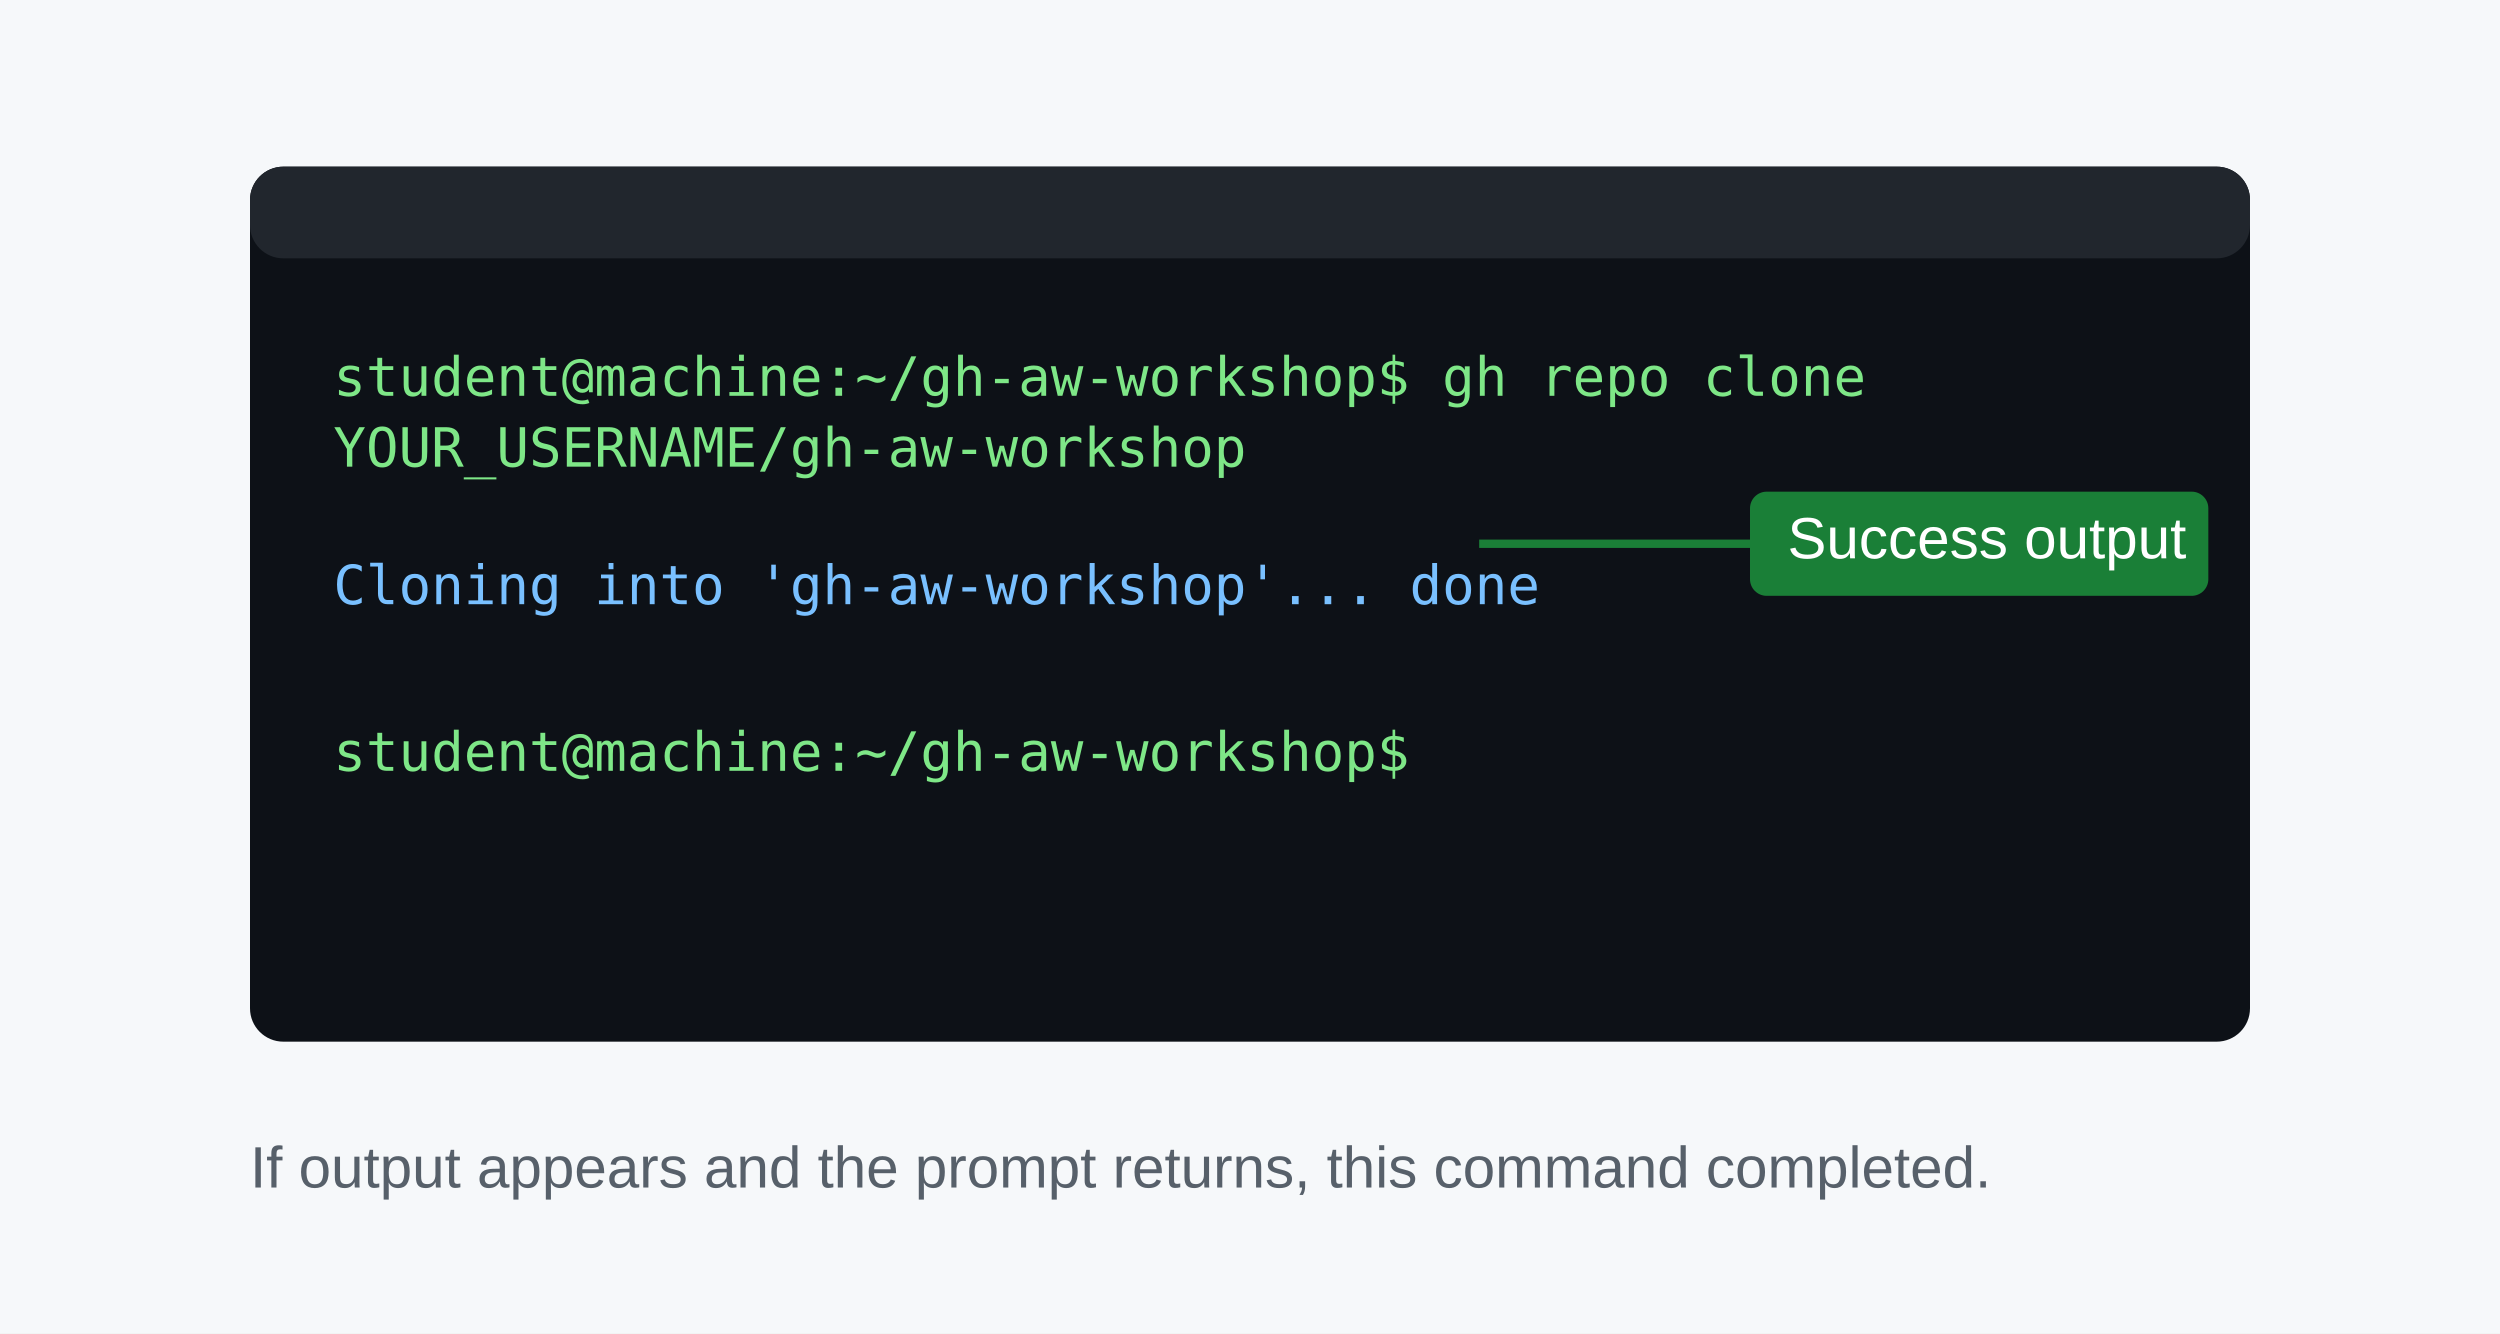
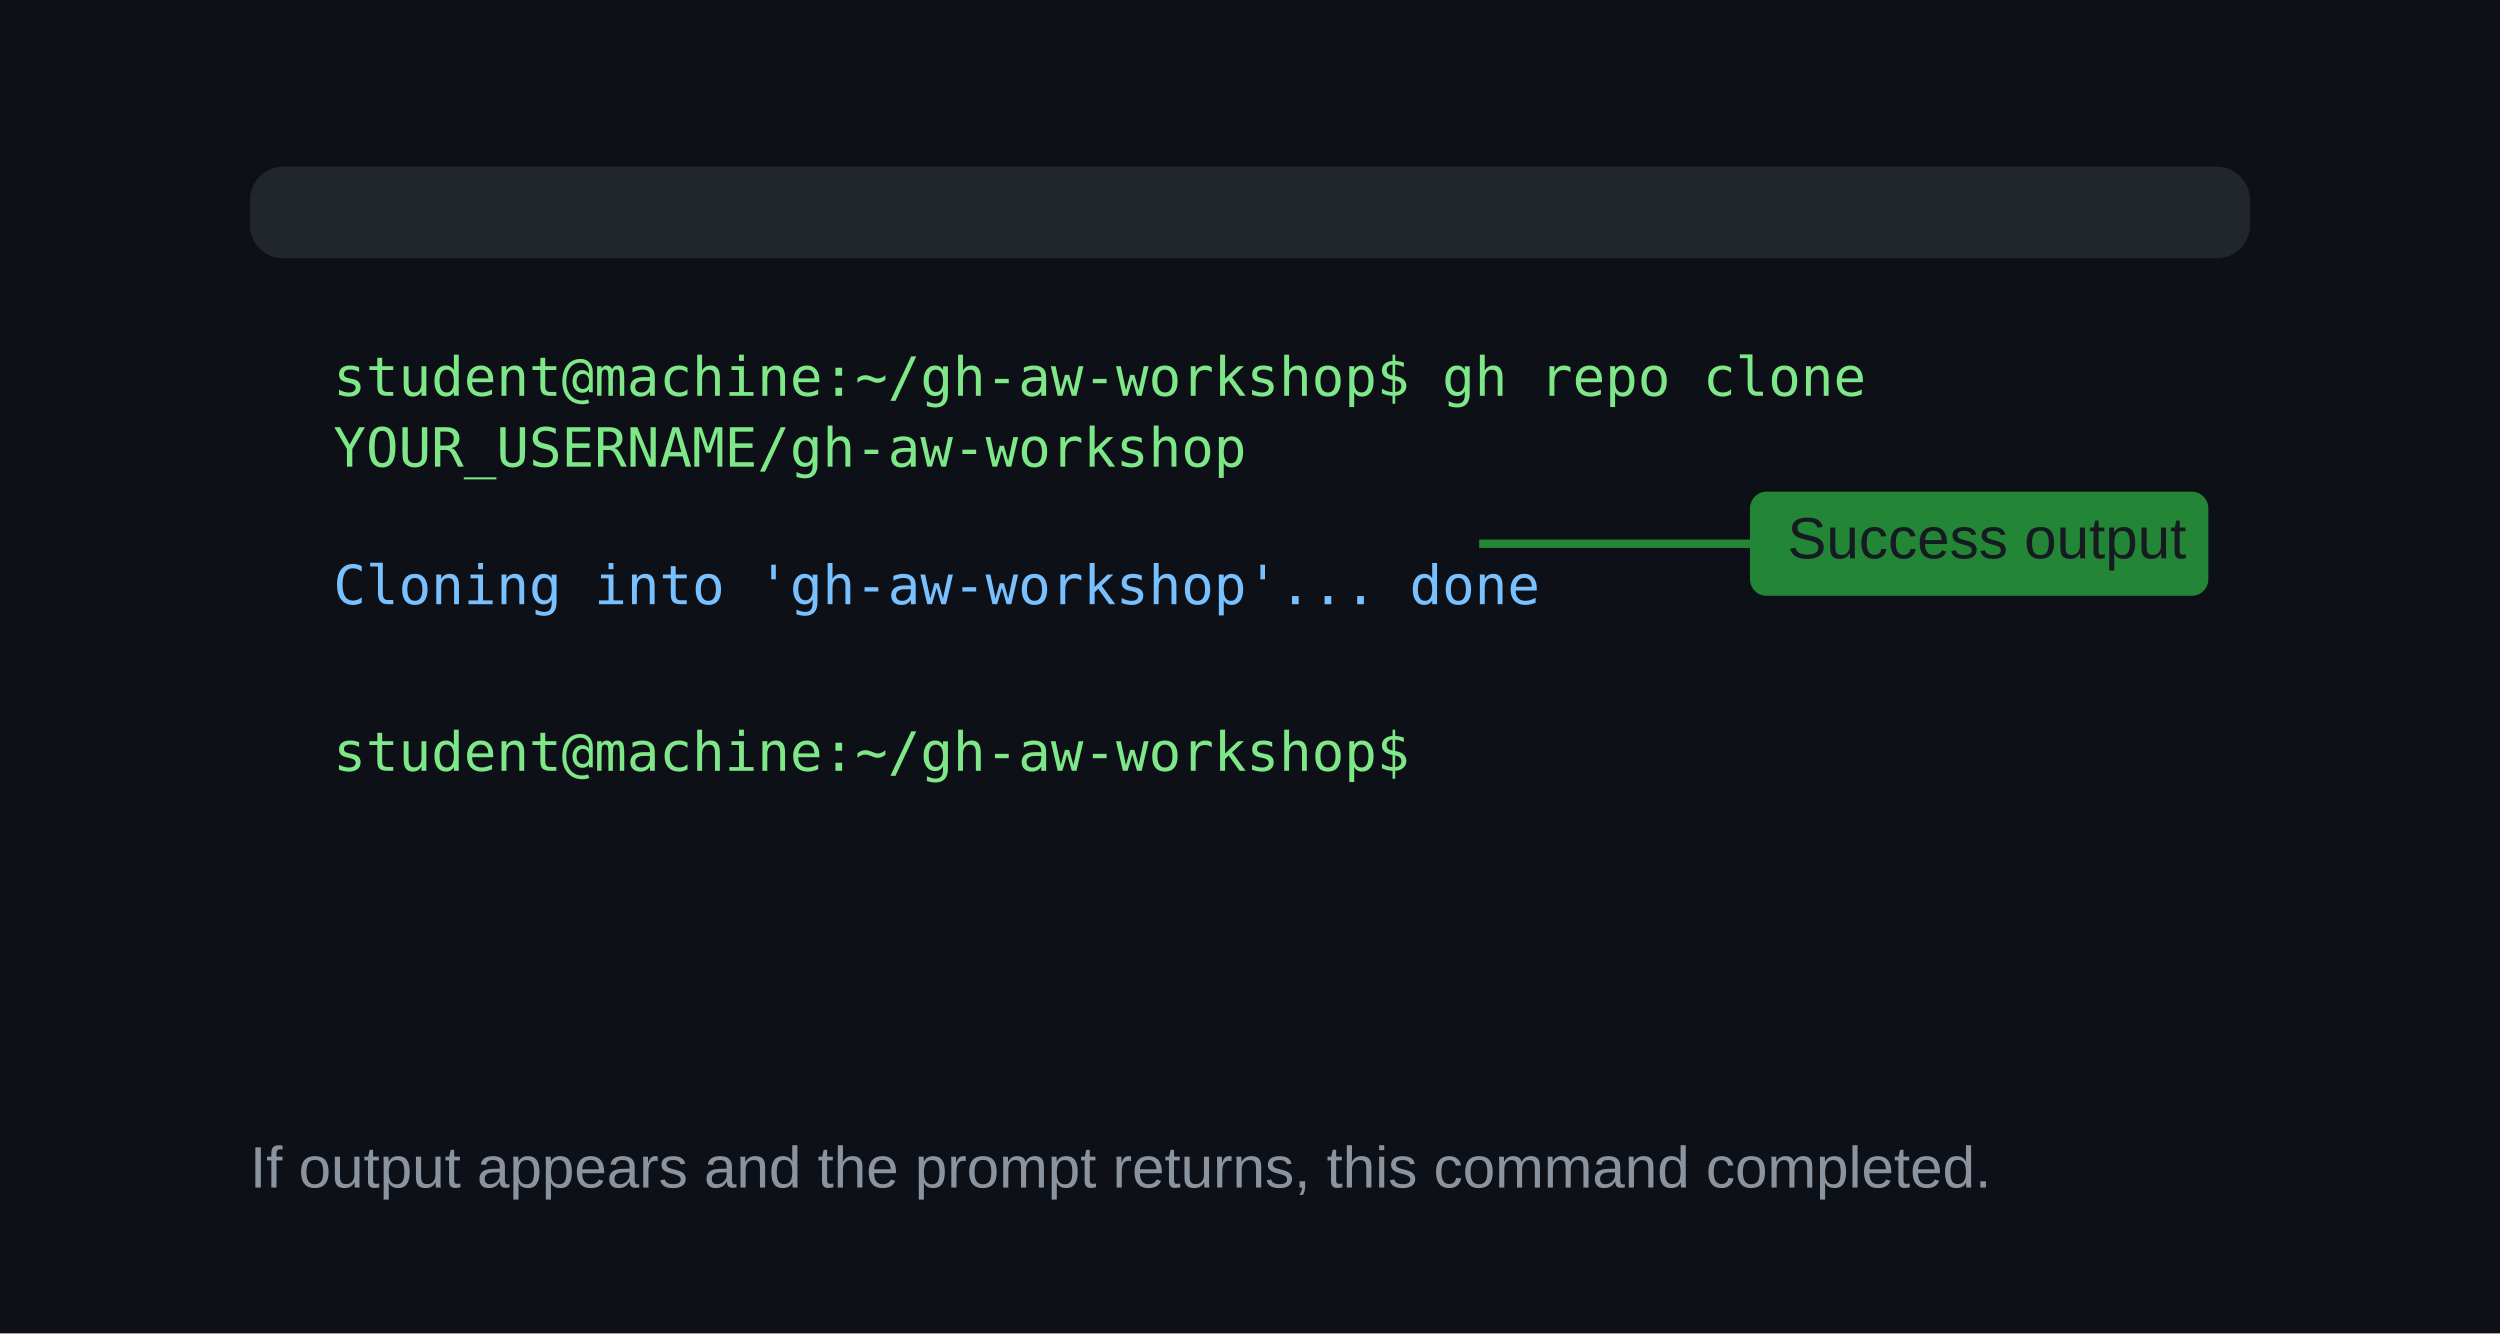
<svg xmlns="http://www.w3.org/2000/svg" width="1200" height="640" viewBox="0 0 1200 640" role="img" aria-label="Terminal success example for gh repo clone YOUR_USERNAME/gh-aw-workshop">
-   <rect width="1200" height="640" fill="#f6f8fa" />
+   <rect width="1200" height="640" fill="#0d1117" />
  <rect x="120" y="80" width="960" height="420" rx="16" fill="#0d1117" />
  <rect x="120" y="80" width="960" height="44" rx="16" fill="#21262d" />
  <text x="160" y="190" fill="#7ee787" font-family="monospace" font-size="26">student@machine:~/gh-aw-workshop$ gh repo clone</text>
  <text x="160" y="224" fill="#7ee787" font-family="monospace" font-size="26">YOUR_USERNAME/gh-aw-workshop</text>
  <text x="160" y="290" fill="#79c0ff" font-family="monospace" font-size="26">Cloning into 'gh-aw-workshop'... done</text>
  <text x="160" y="370" fill="#7ee787" font-family="monospace" font-size="26">student@machine:~/gh-aw-workshop$</text>
-   <rect x="840" y="236" width="220" height="50" rx="8" fill="#1a7f37" />
-   <text x="858" y="268" fill="#ffffff" font-family="Arial, sans-serif" font-size="28">Success output</text>
-   <line x1="840" y1="261" x2="710" y2="261" stroke="#1a7f37" stroke-width="4" />
-   <text x="120" y="570" fill="#57606a" font-family="Arial, sans-serif" font-size="28">If output appears and the prompt returns, this command completed.</text>
+   <rect x="840" y="236" width="220" height="50" rx="8" fill="#238636" />
+   <text x="858" y="268" fill="#161b22" font-family="Arial, sans-serif" font-size="28">Success output</text>
+   <line x1="840" y1="261" x2="710" y2="261" stroke="#238636" stroke-width="4" />
+   <text x="120" y="570" fill="#8b949e" font-family="Arial, sans-serif" font-size="28">If output appears and the prompt returns, this command completed.</text>
</svg>
